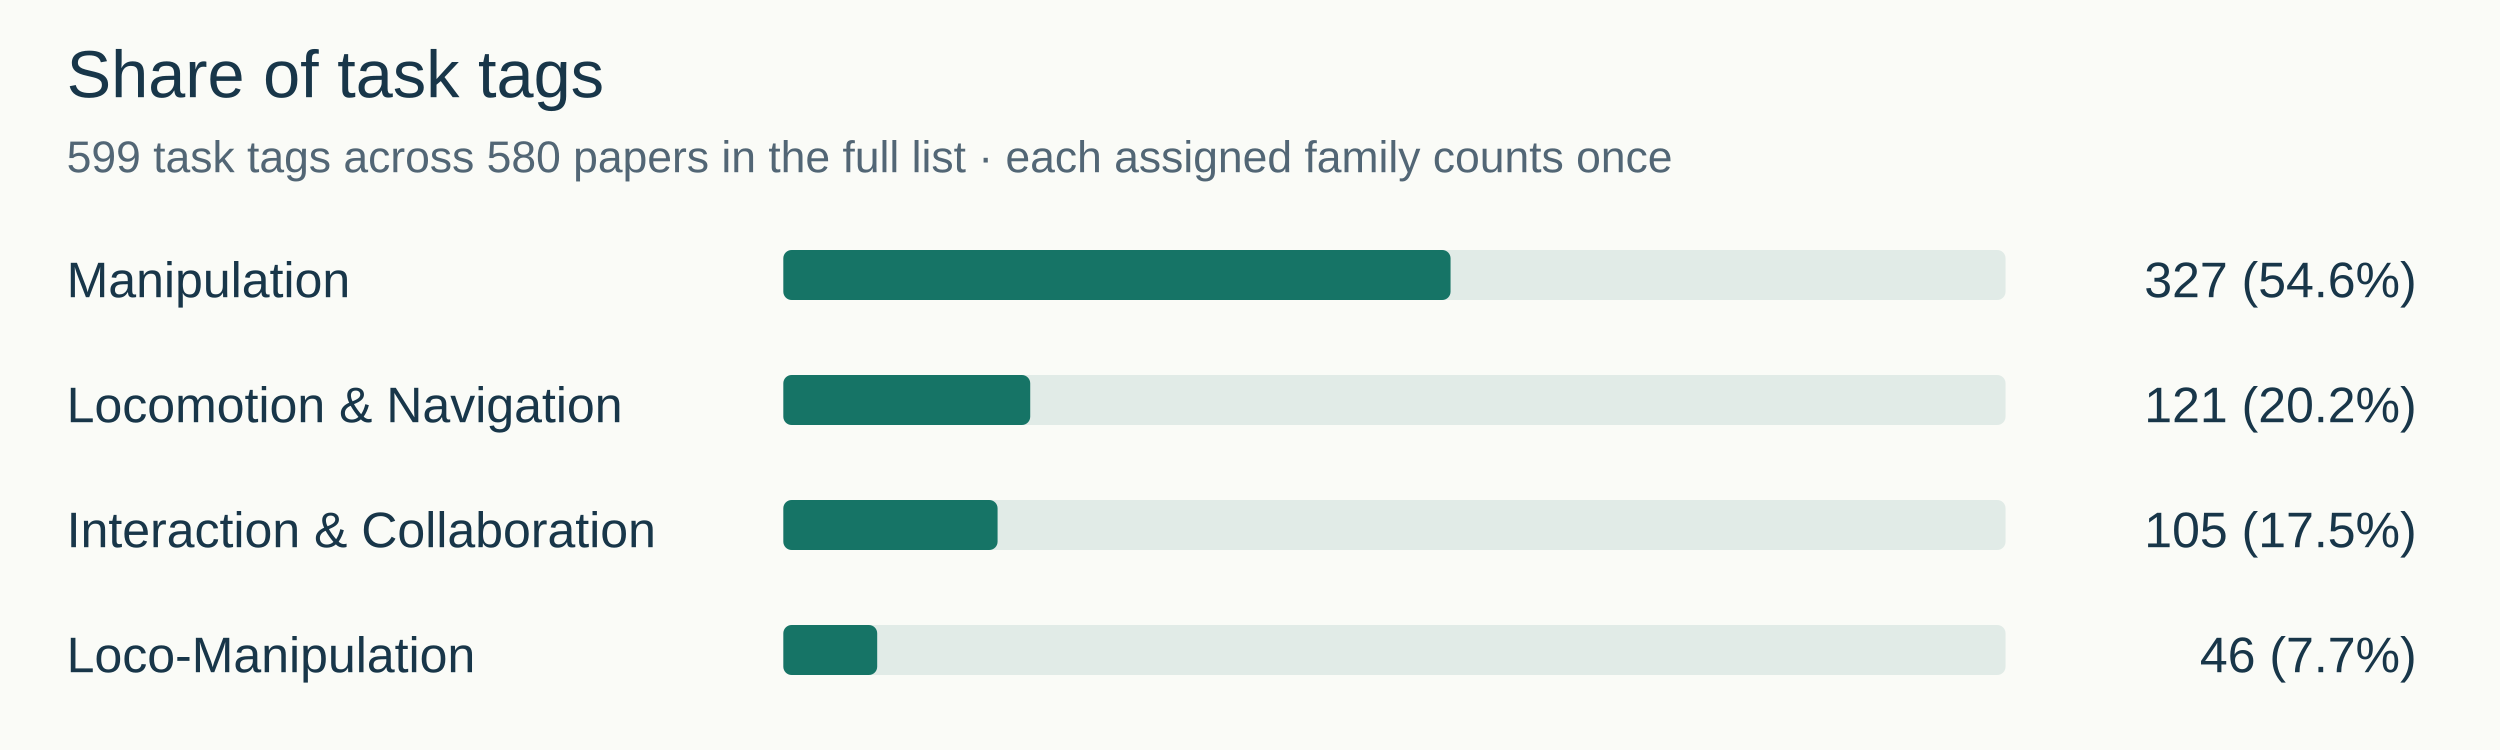
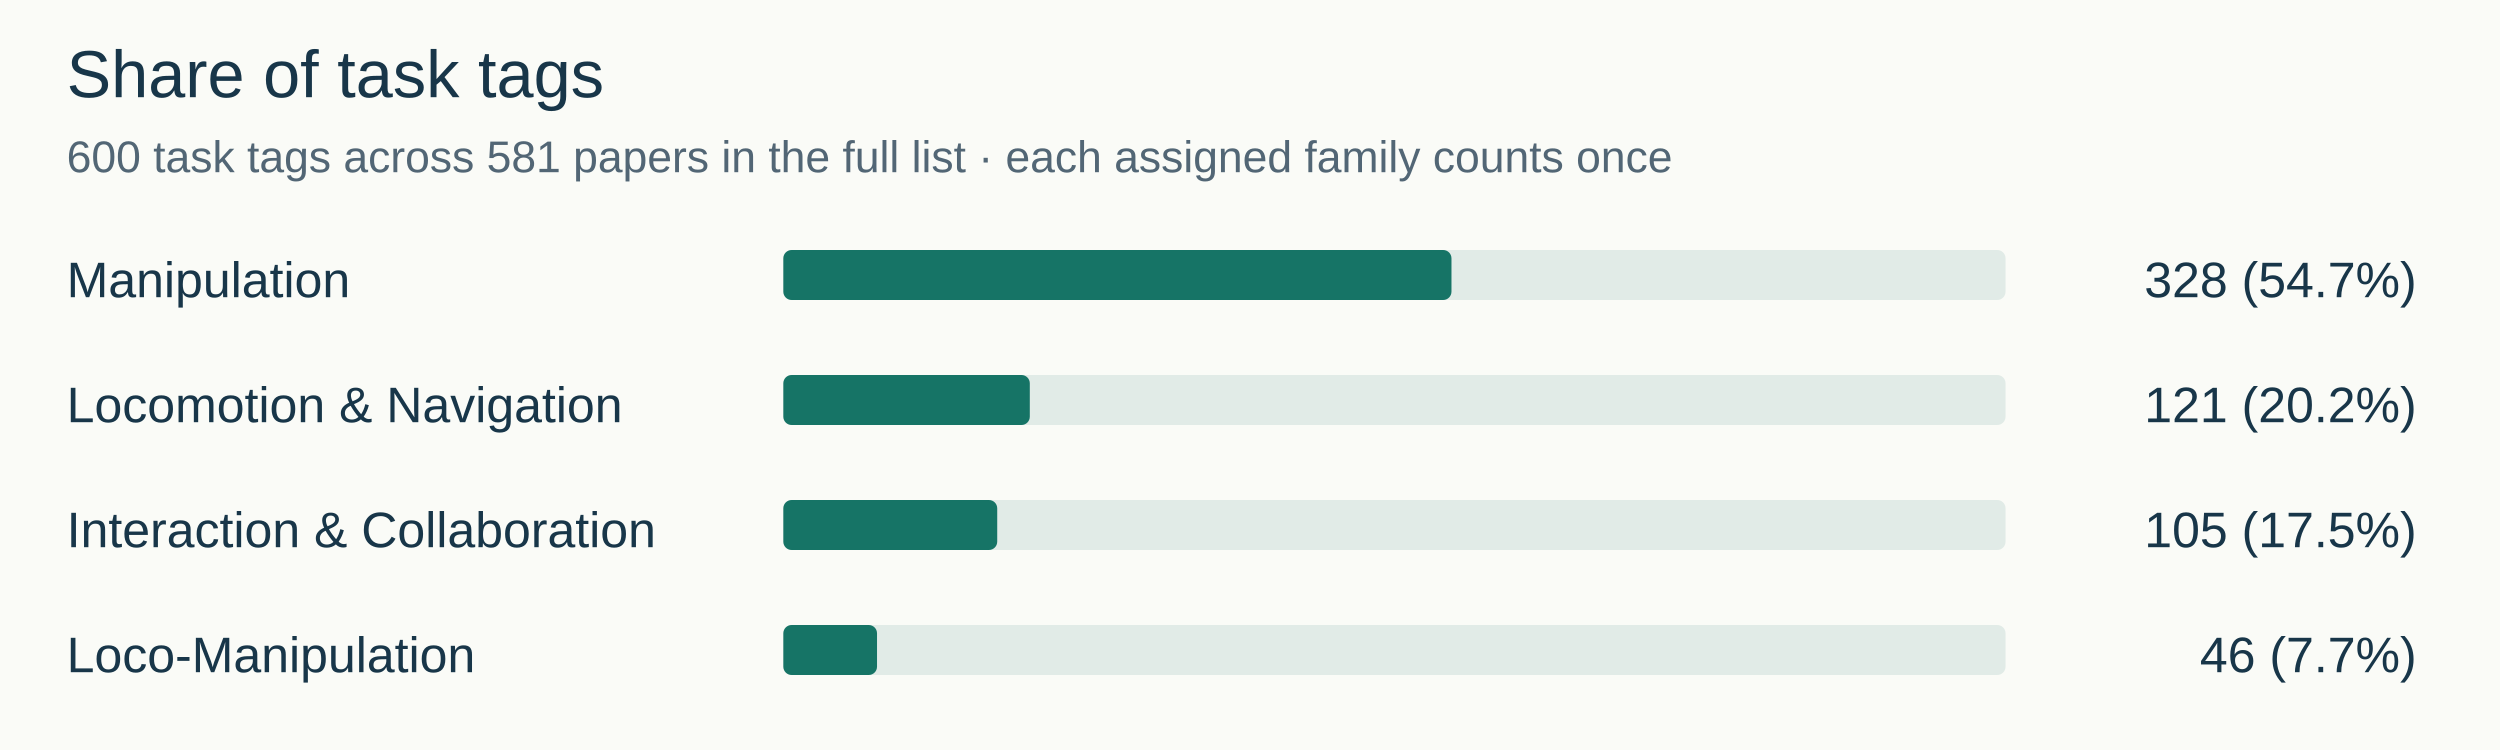
<svg xmlns="http://www.w3.org/2000/svg" width="900" height="270" viewBox="0 0 900 270" font-family="Arial,sans-serif">
  <rect width="900" height="270" fill="#fafbf7" />
  <text x="24" y="35" font-size="24" fill="#183649" text-anchor="start">Share of task tags</text>
-   <text x="24" y="62" font-size="16" fill="#526675" text-anchor="start">599 task tags across 580 papers in the full list · each assigned family counts once</text>
+   <text x="24" y="62" font-size="16" fill="#526675" text-anchor="start">600 task tags across 581 papers in the full list · each assigned family counts once</text>
  <text x="24" y="107" font-size="18" fill="#183649" text-anchor="start">Manipulation</text>
  <rect x="282" y="90" width="440" height="18" rx="3" fill="#e1ebe7" />
-   <rect x="282" y="90" width="240.20" height="18" rx="3" fill="#167466" />
-   <text x="870" y="107" font-size="18" fill="#183649" text-anchor="end">327  (54.6%)</text>
+   <rect x="282" y="90" width="240.53" height="18" rx="3" fill="#167466" />
+   <text x="870" y="107" font-size="18" fill="#183649" text-anchor="end">328  (54.7%)</text>
  <text x="24" y="152" font-size="18" fill="#183649" text-anchor="start">Locomotion &amp; Navigation</text>
  <rect x="282" y="135" width="440" height="18" rx="3" fill="#e1ebe7" />
-   <rect x="282" y="135" width="88.88" height="18" rx="3" fill="#167466" />
+   <rect x="282" y="135" width="88.73" height="18" rx="3" fill="#167466" />
  <text x="870" y="152" font-size="18" fill="#183649" text-anchor="end">121  (20.2%)</text>
  <text x="24" y="197" font-size="18" fill="#183649" text-anchor="start">Interaction &amp; Collaboration</text>
  <rect x="282" y="180" width="440" height="18" rx="3" fill="#e1ebe7" />
-   <rect x="282" y="180" width="77.13" height="18" rx="3" fill="#167466" />
+   <rect x="282" y="180" width="77.00" height="18" rx="3" fill="#167466" />
  <text x="870" y="197" font-size="18" fill="#183649" text-anchor="end">105  (17.5%)</text>
  <text x="24" y="242" font-size="18" fill="#183649" text-anchor="start">Loco-Manipulation</text>
  <rect x="282" y="225" width="440" height="18" rx="3" fill="#e1ebe7" />
-   <rect x="282" y="225" width="33.79" height="18" rx="3" fill="#167466" />
+   <rect x="282" y="225" width="33.73" height="18" rx="3" fill="#167466" />
  <text x="870" y="242" font-size="18" fill="#183649" text-anchor="end">46  (7.7%)</text>
</svg>
